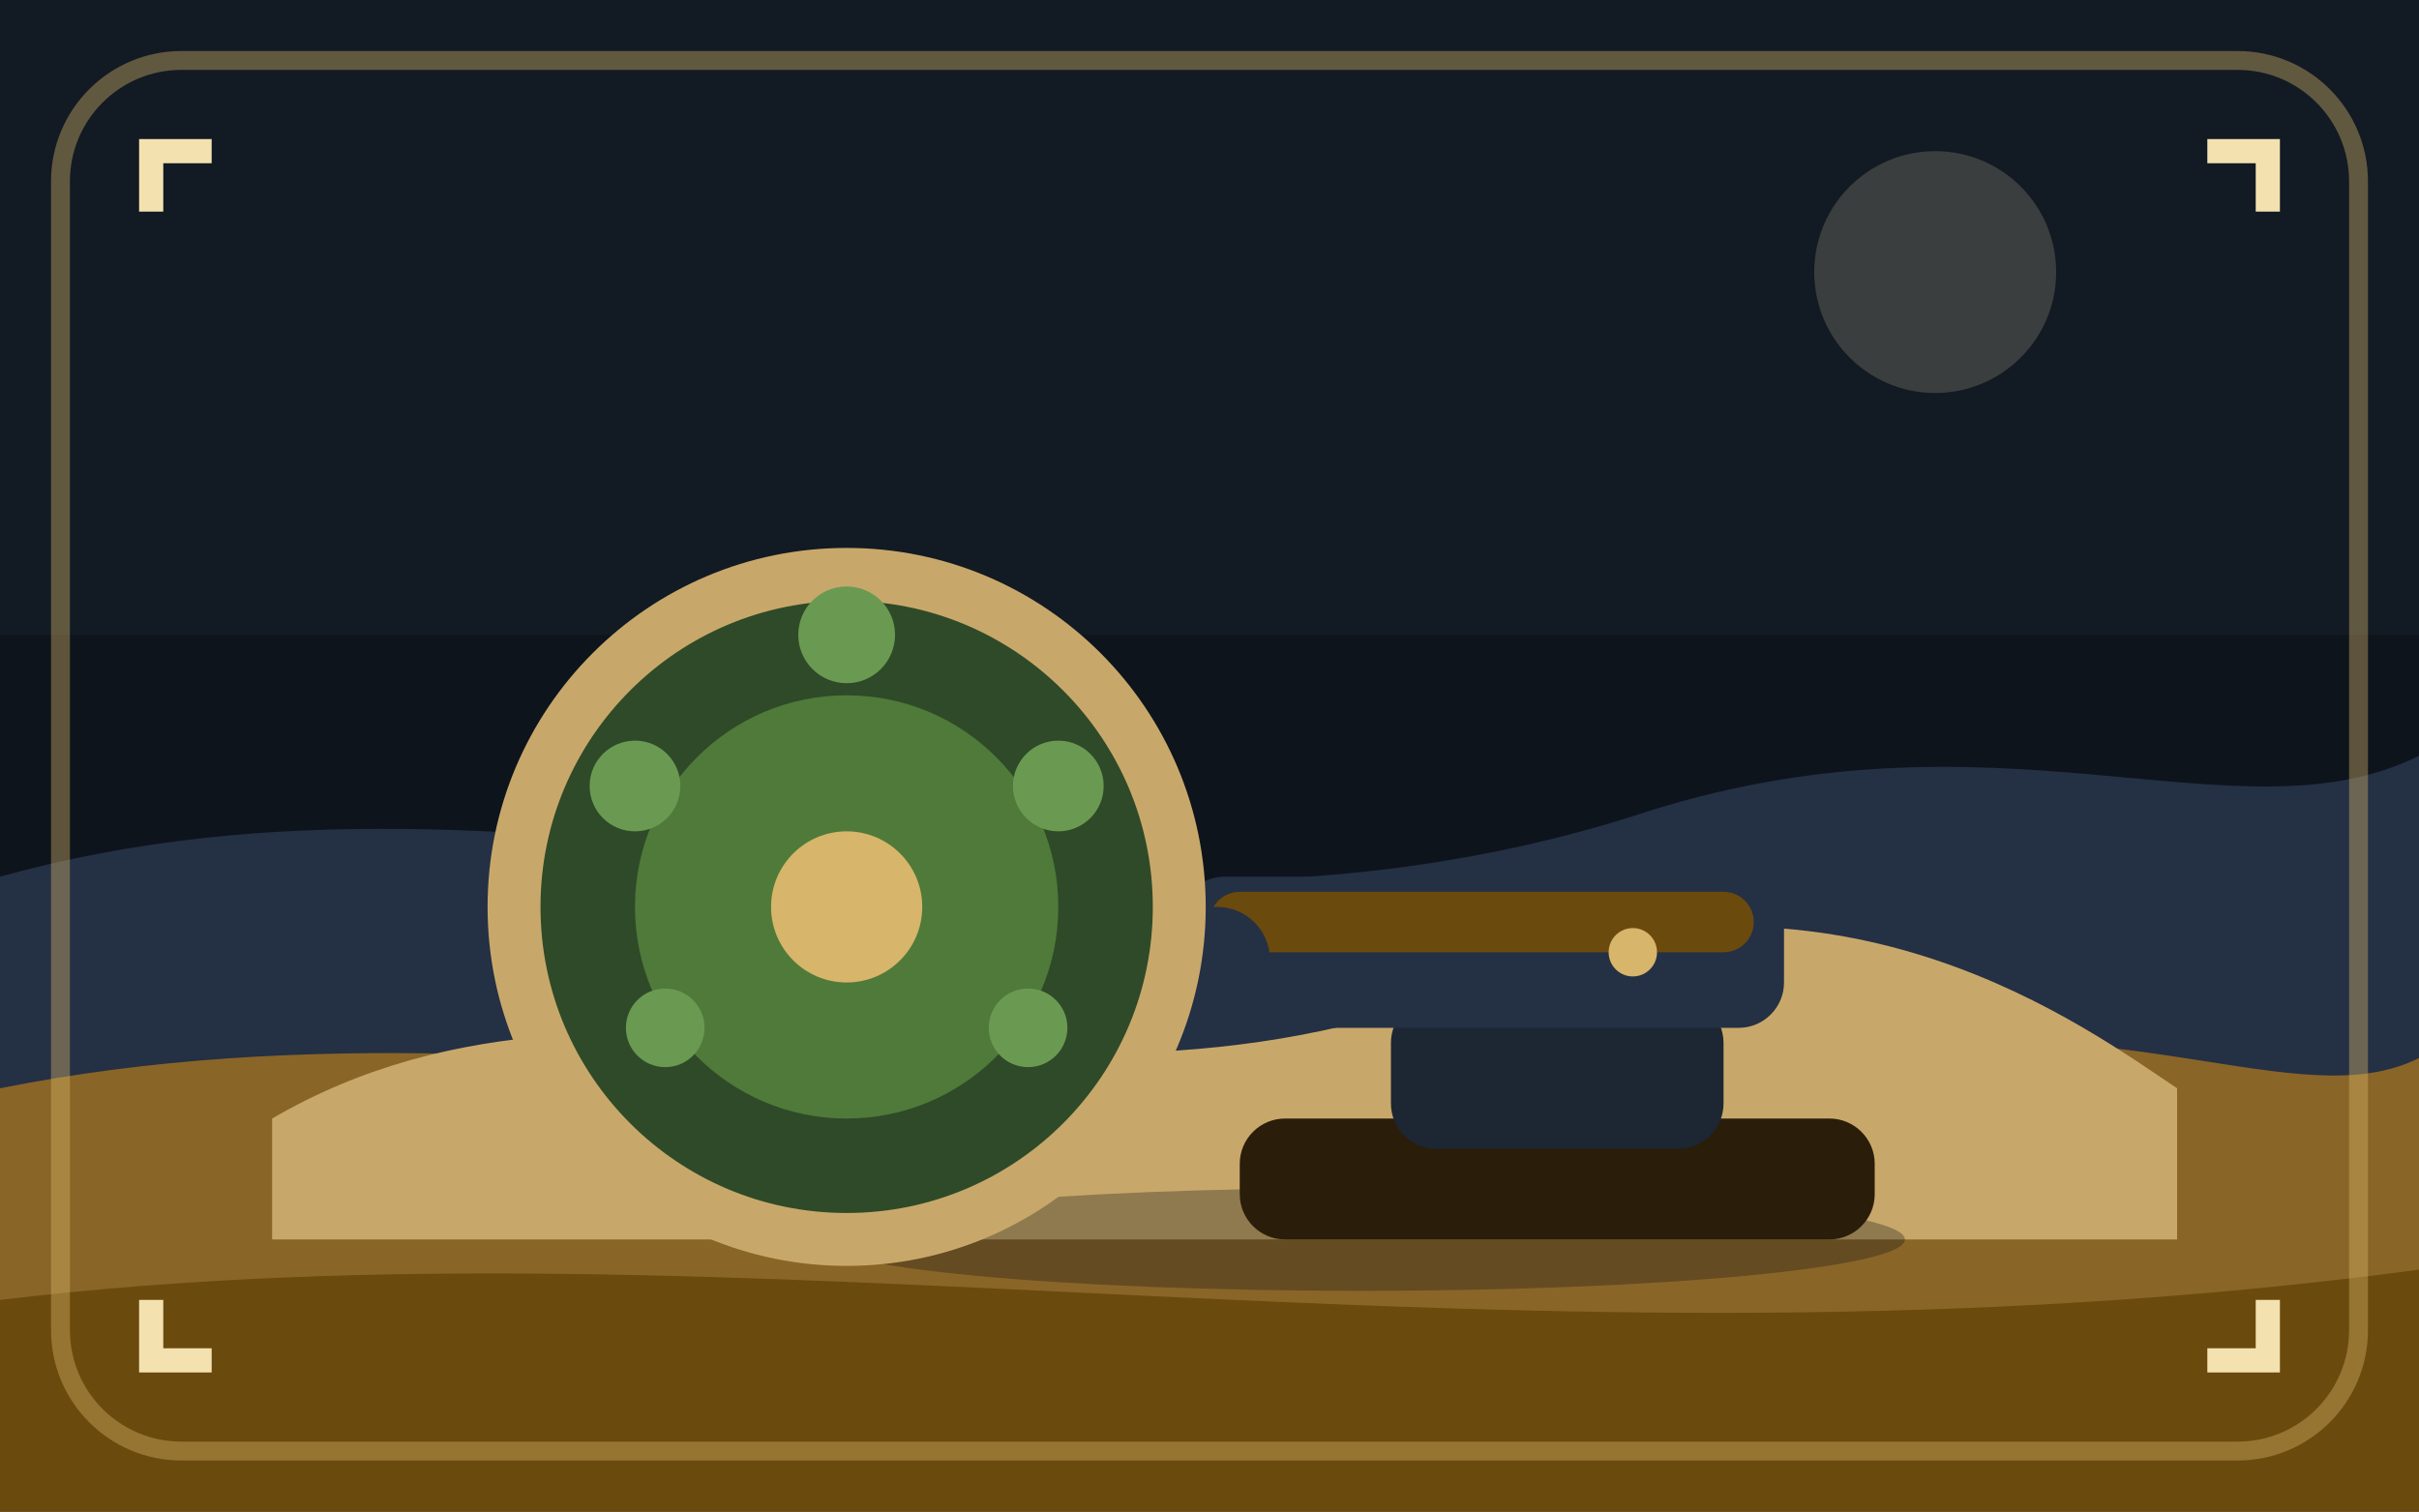
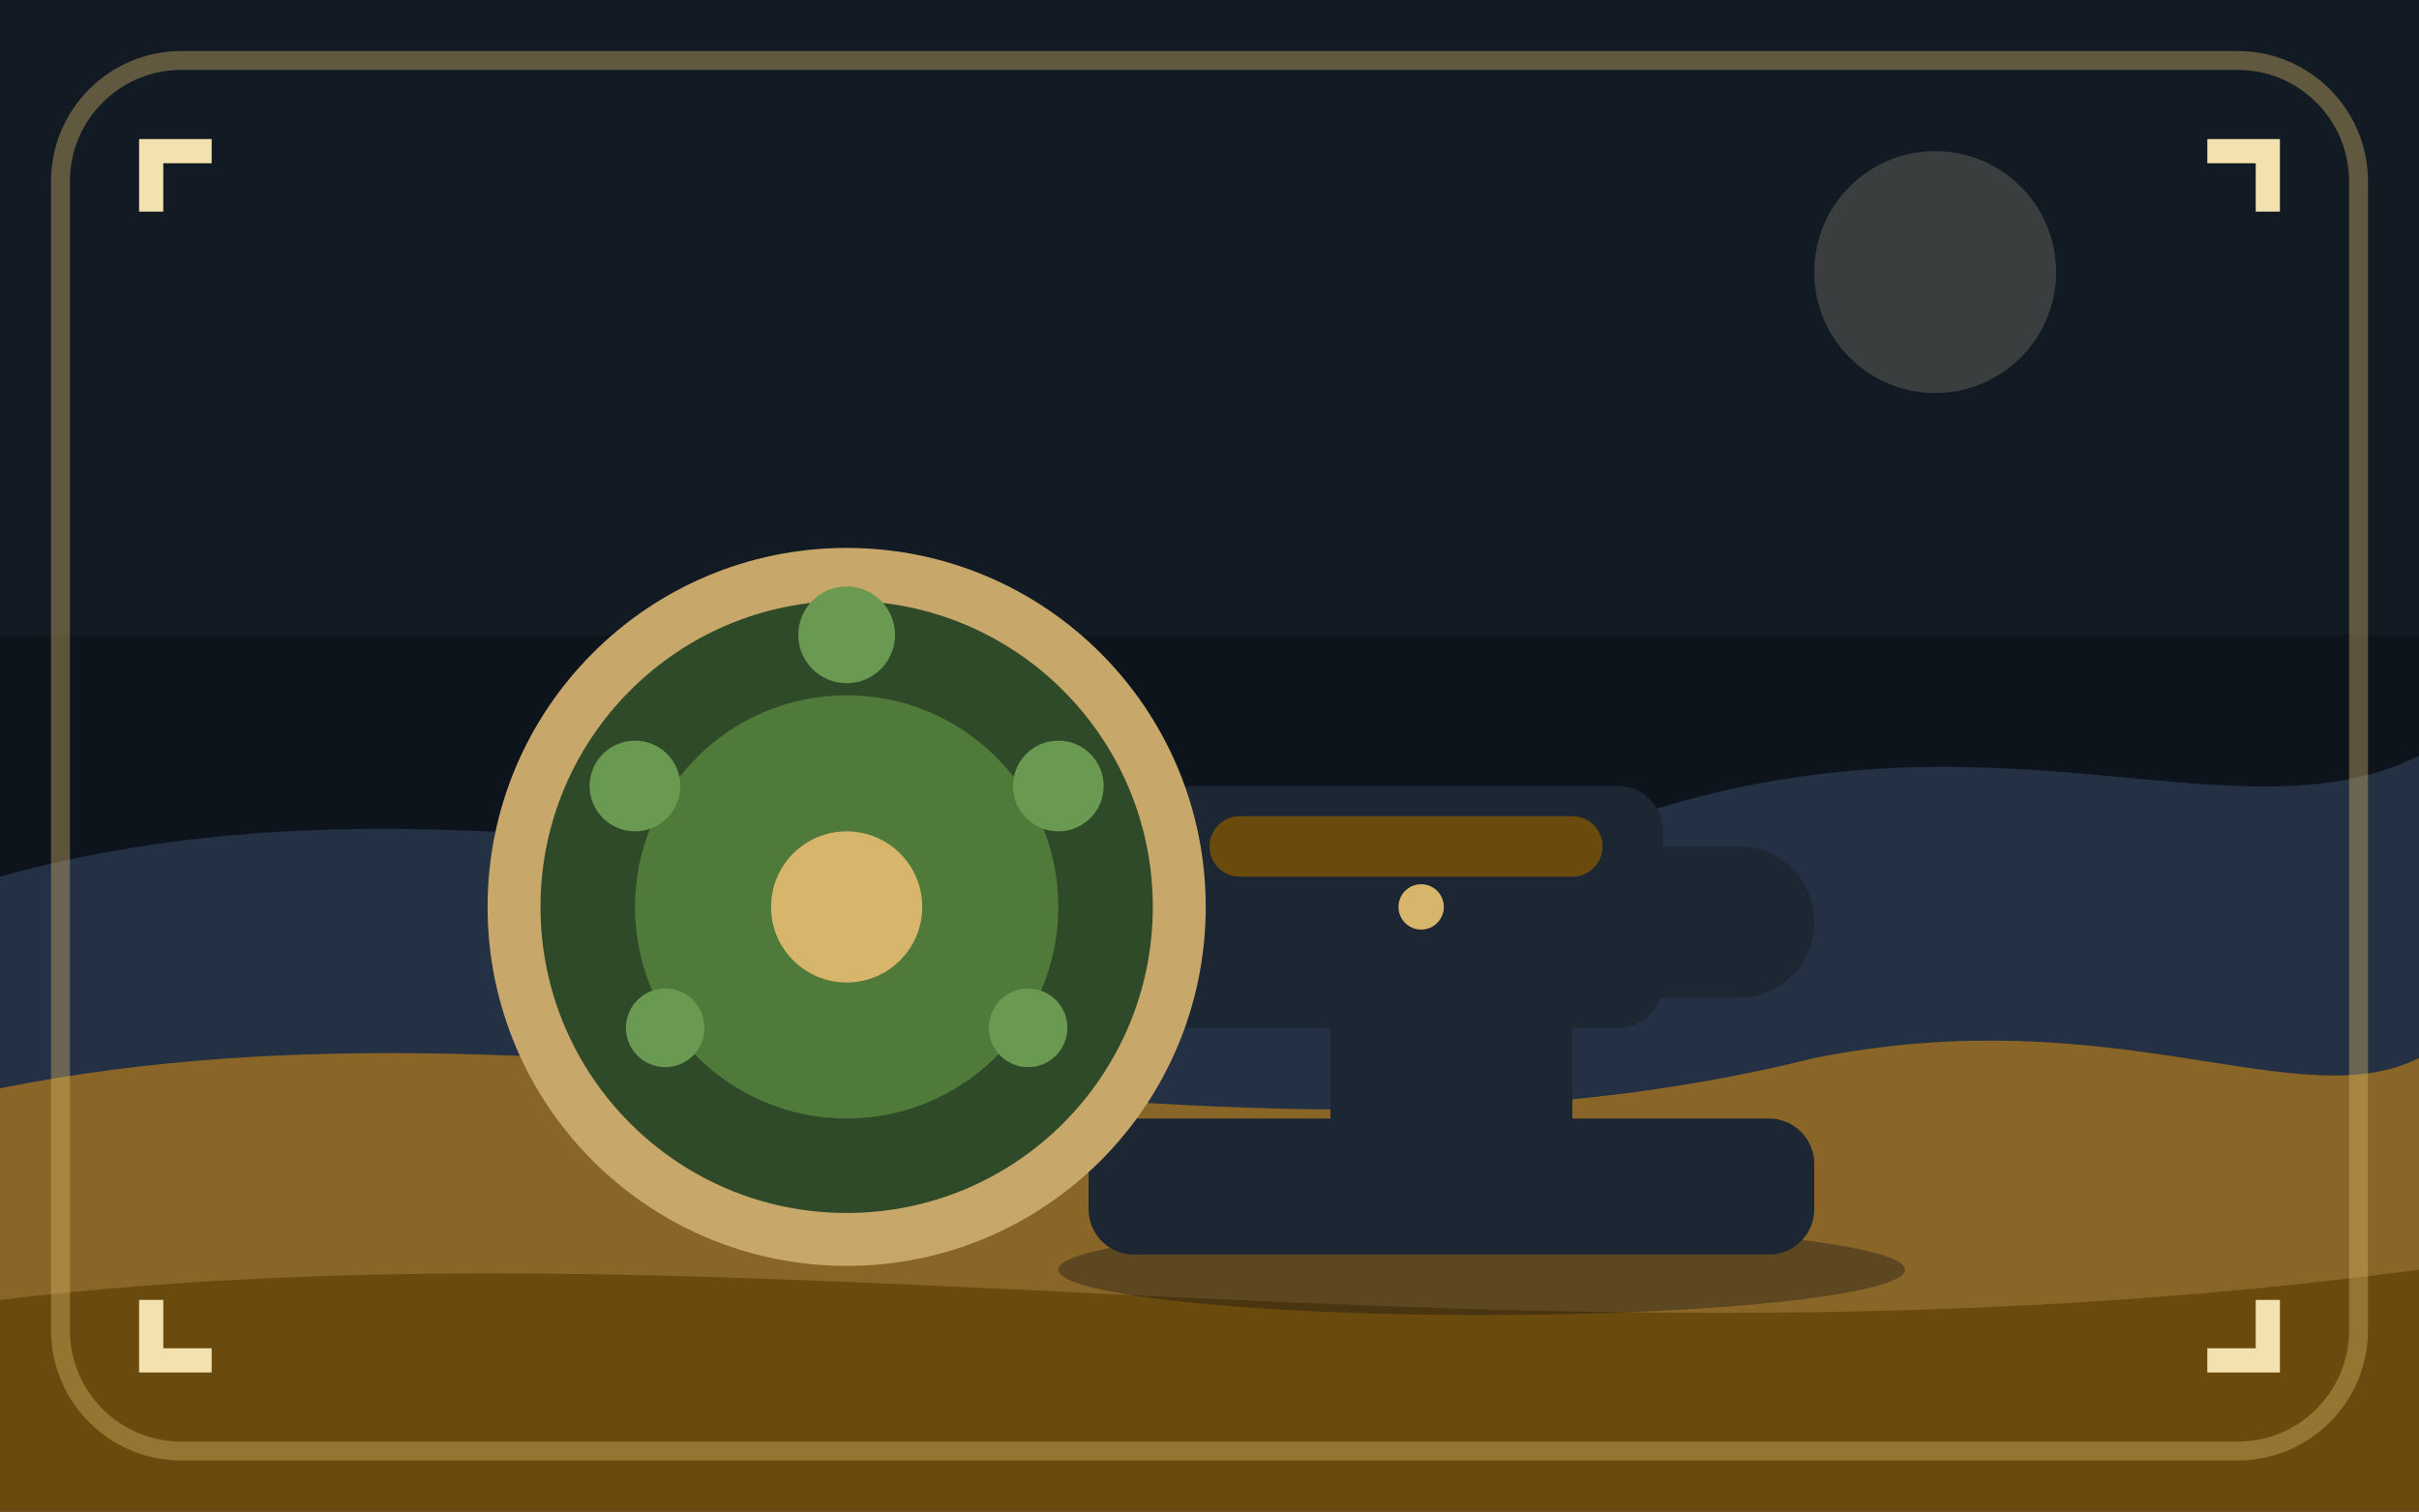
<svg xmlns="http://www.w3.org/2000/svg" viewBox="0 0 160 100">
  <rect width="160" height="100" fill="#0e141c" />
  <rect width="160" height="42" fill="#121a24" />
  <circle cx="128" cy="18" r="8" fill="#f3e2b0" opacity="0.18" />
  <path d="M0 58 C36 48 70 66 108 54 C132 46 148 56 160 50 V100 H0 Z" fill="#243044" />
  <path d="M0 72 C40 64 80 80 120 70 C140 66 152 74 160 70 V100 H0 Z" fill="#8a6528" />
  <path d="M0 86 C50 80 100 92 160 84 V100 H0 Z" fill="#6b4a0e" />
-   <path d="M18 74 C42 60 70 78 100 64 C122 56 138 68 144 72 V82 H18 Z" fill="#c8a86a" />
-   <ellipse cx="90" cy="82" rx="36" ry="3.4" fill="#0a0f15" opacity="0.3" />
-   <rect x="82" y="74" width="42" height="8" rx="3" fill="#2a1d0a" />
-   <rect x="92" y="66" width="22" height="10" rx="3" fill="#1c2733" />
-   <rect x="78" y="58" width="40" height="10" rx="3" fill="#243044" />
-   <rect x="80" y="59" width="36" height="4" rx="2" fill="#6b4a0e" />
-   <rect x="68" y="60" width="16" height="7" rx="3.5" fill="#243044" />
-   <circle cx="108" cy="63" r="1.6" fill="#d7b56a" />
+   <ellipse cx="98" cy="84" rx="28" ry="3" fill="#0a0f15" opacity="0.35" />
+   <rect x="72" y="74" width="48" height="9" rx="3" fill="#1c2733" />
+   <rect x="88" y="66" width="16" height="12" rx="2" fill="#1c2733" />
+   <rect x="76" y="52" width="34" height="16" rx="3" fill="#1c2733" />
+   <rect x="104" y="56" width="16" height="10" rx="5" fill="#1c2733" />
+   <rect x="80" y="54" width="26" height="4" rx="2" fill="#6b4a0e" />
+   <circle cx="94" cy="60" r="1.5" fill="#d7b56a" />
  <circle cx="56" cy="60" r="22" fill="#2f4a28" stroke="#c8a86a" stroke-width="3.5" />
  <circle cx="56" cy="60" r="14" fill="#4f7a3a" />
  <circle cx="56" cy="60" r="5" fill="#d7b56a" />
  <circle cx="56" cy="42" r="3.2" fill="#6a9a52" />
  <circle cx="42" cy="52" r="3" fill="#6a9a52" />
  <circle cx="70" cy="52" r="3" fill="#6a9a52" />
  <circle cx="44" cy="68" r="2.6" fill="#6a9a52" />
  <circle cx="68" cy="68" r="2.6" fill="#6a9a52" />
  <rect x="4" y="4" width="152" height="92" rx="8" fill="none" stroke="#d7b56a" stroke-opacity="0.4" stroke-width="1.25" />
  <g fill="none" stroke="#f3e2b0" stroke-width="1.6" stroke-linecap="butt">
    <path d="M10 14 V10 H14" />
    <path d="M146 10 H150 V14" />
    <path d="M10 86 V90 H14" />
    <path d="M150 86 V90 H146" />
  </g>
</svg>
